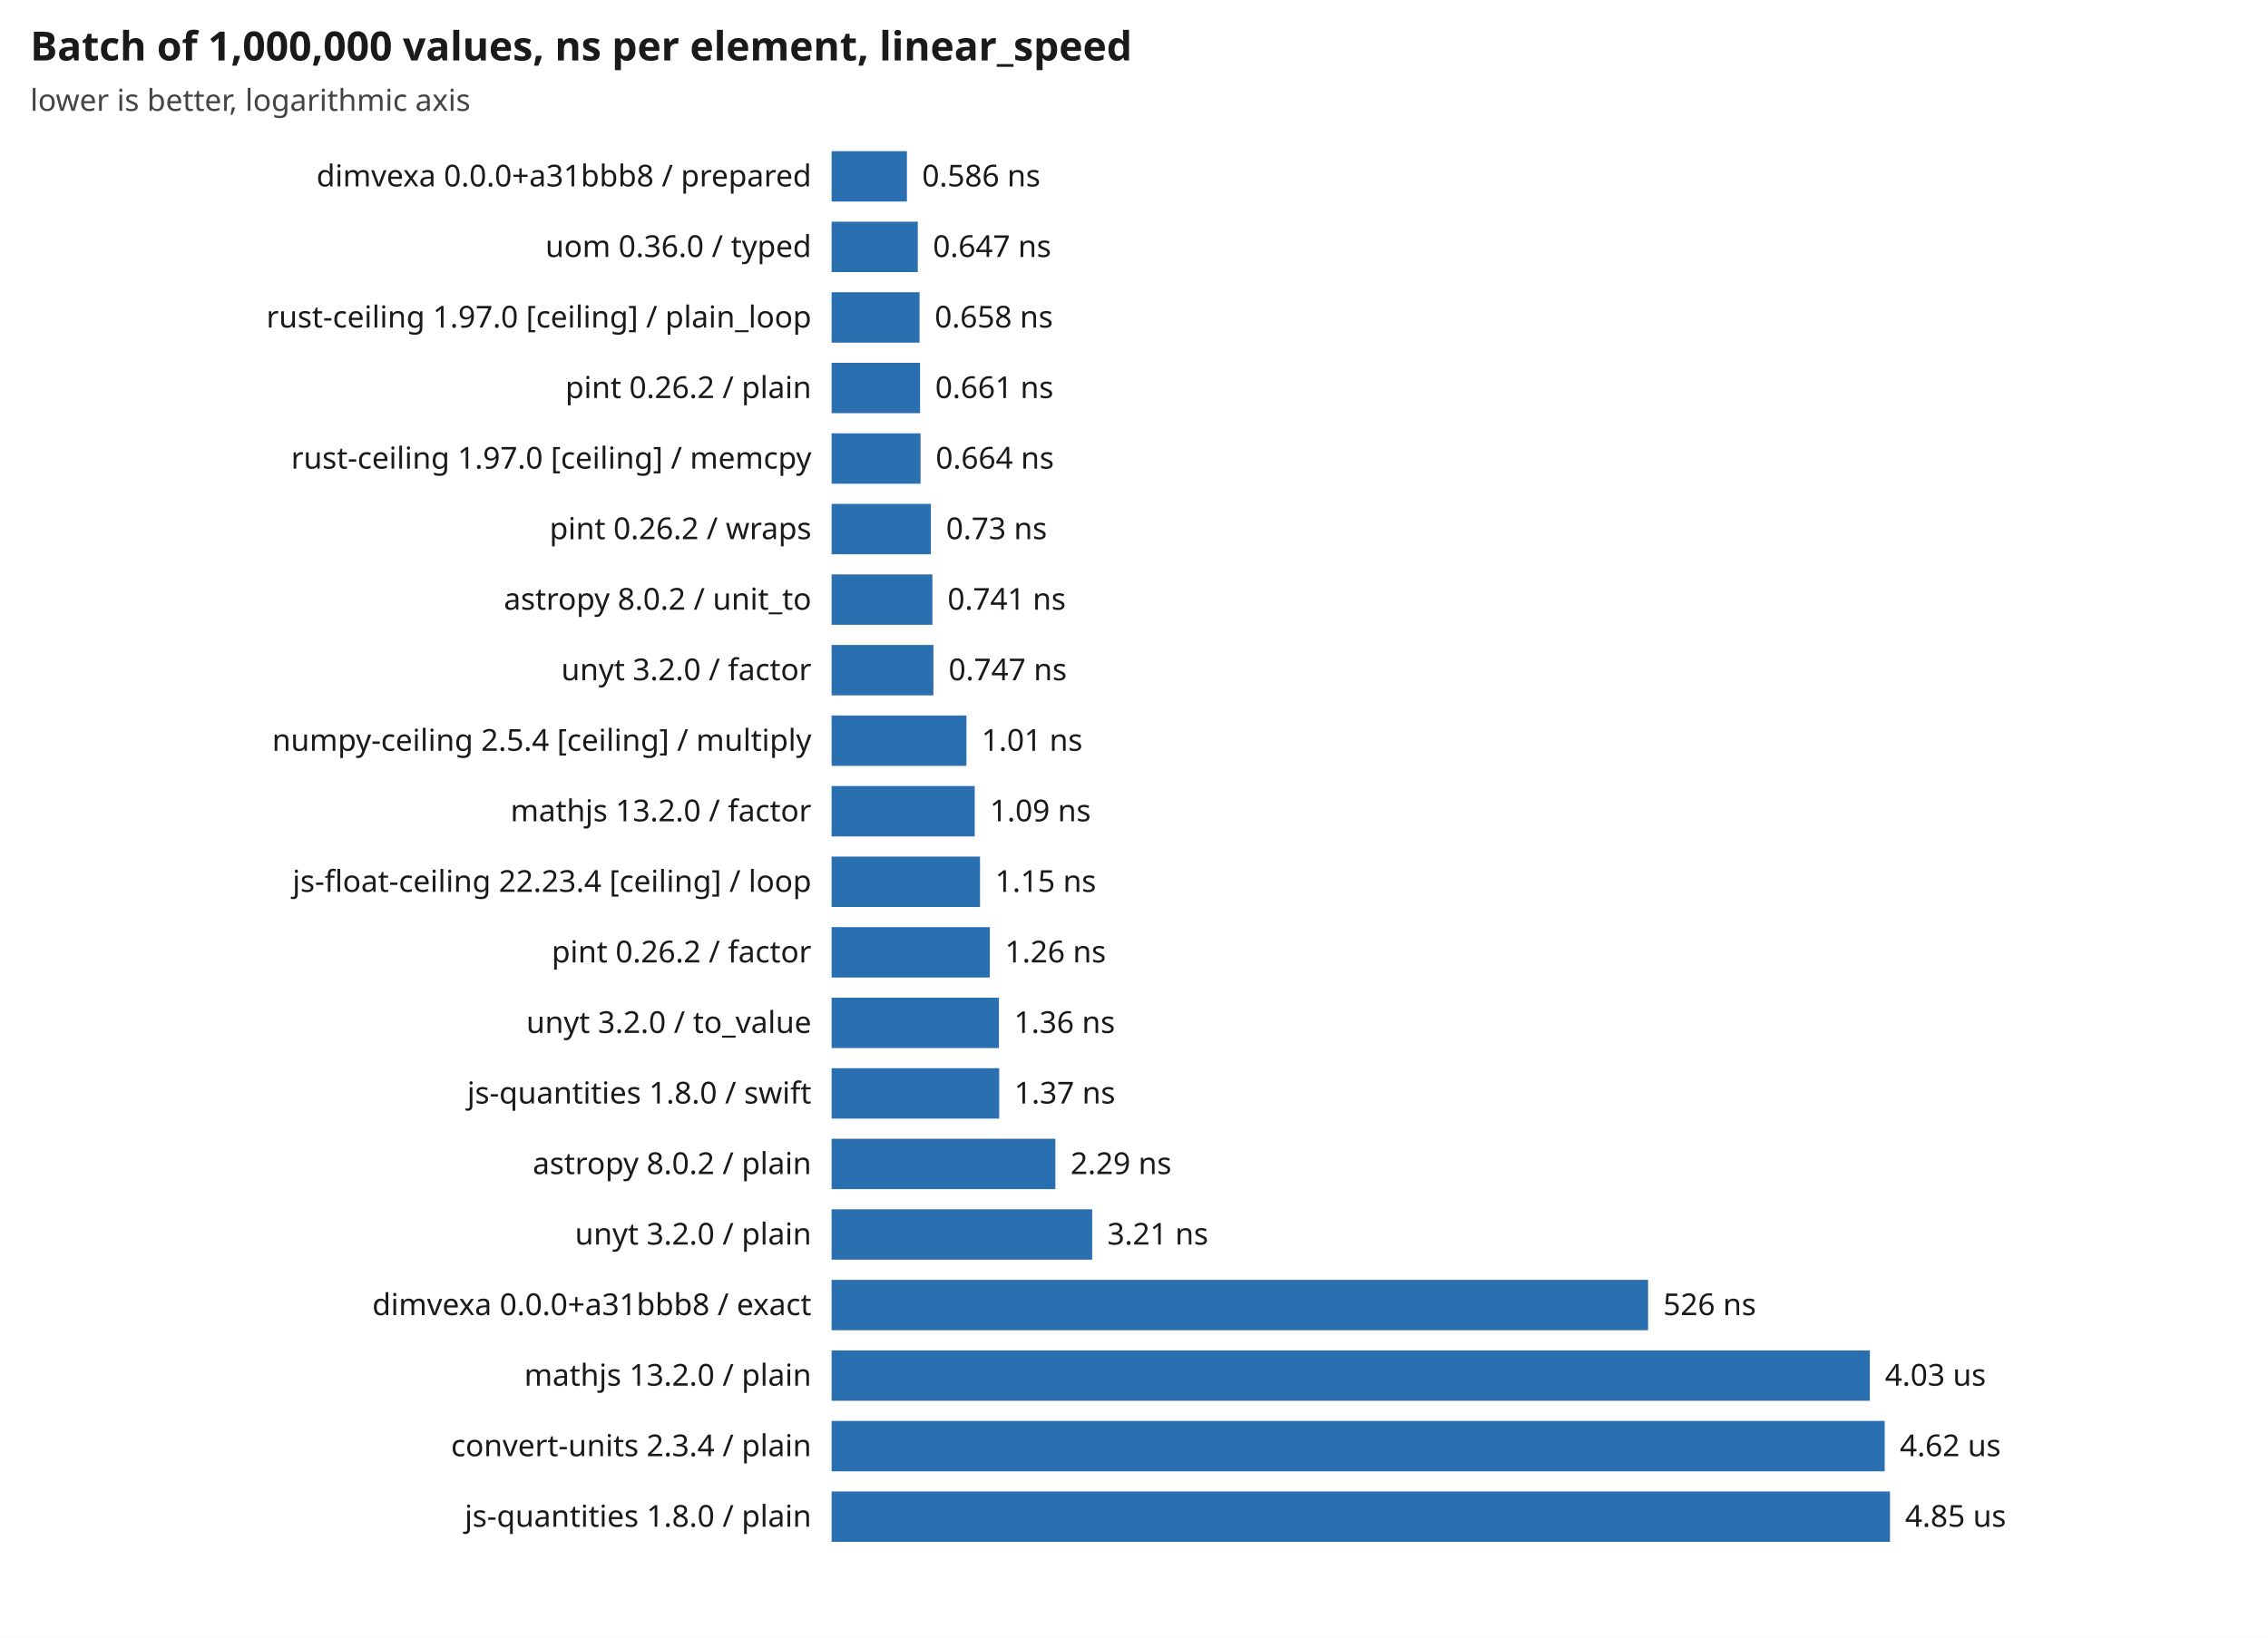
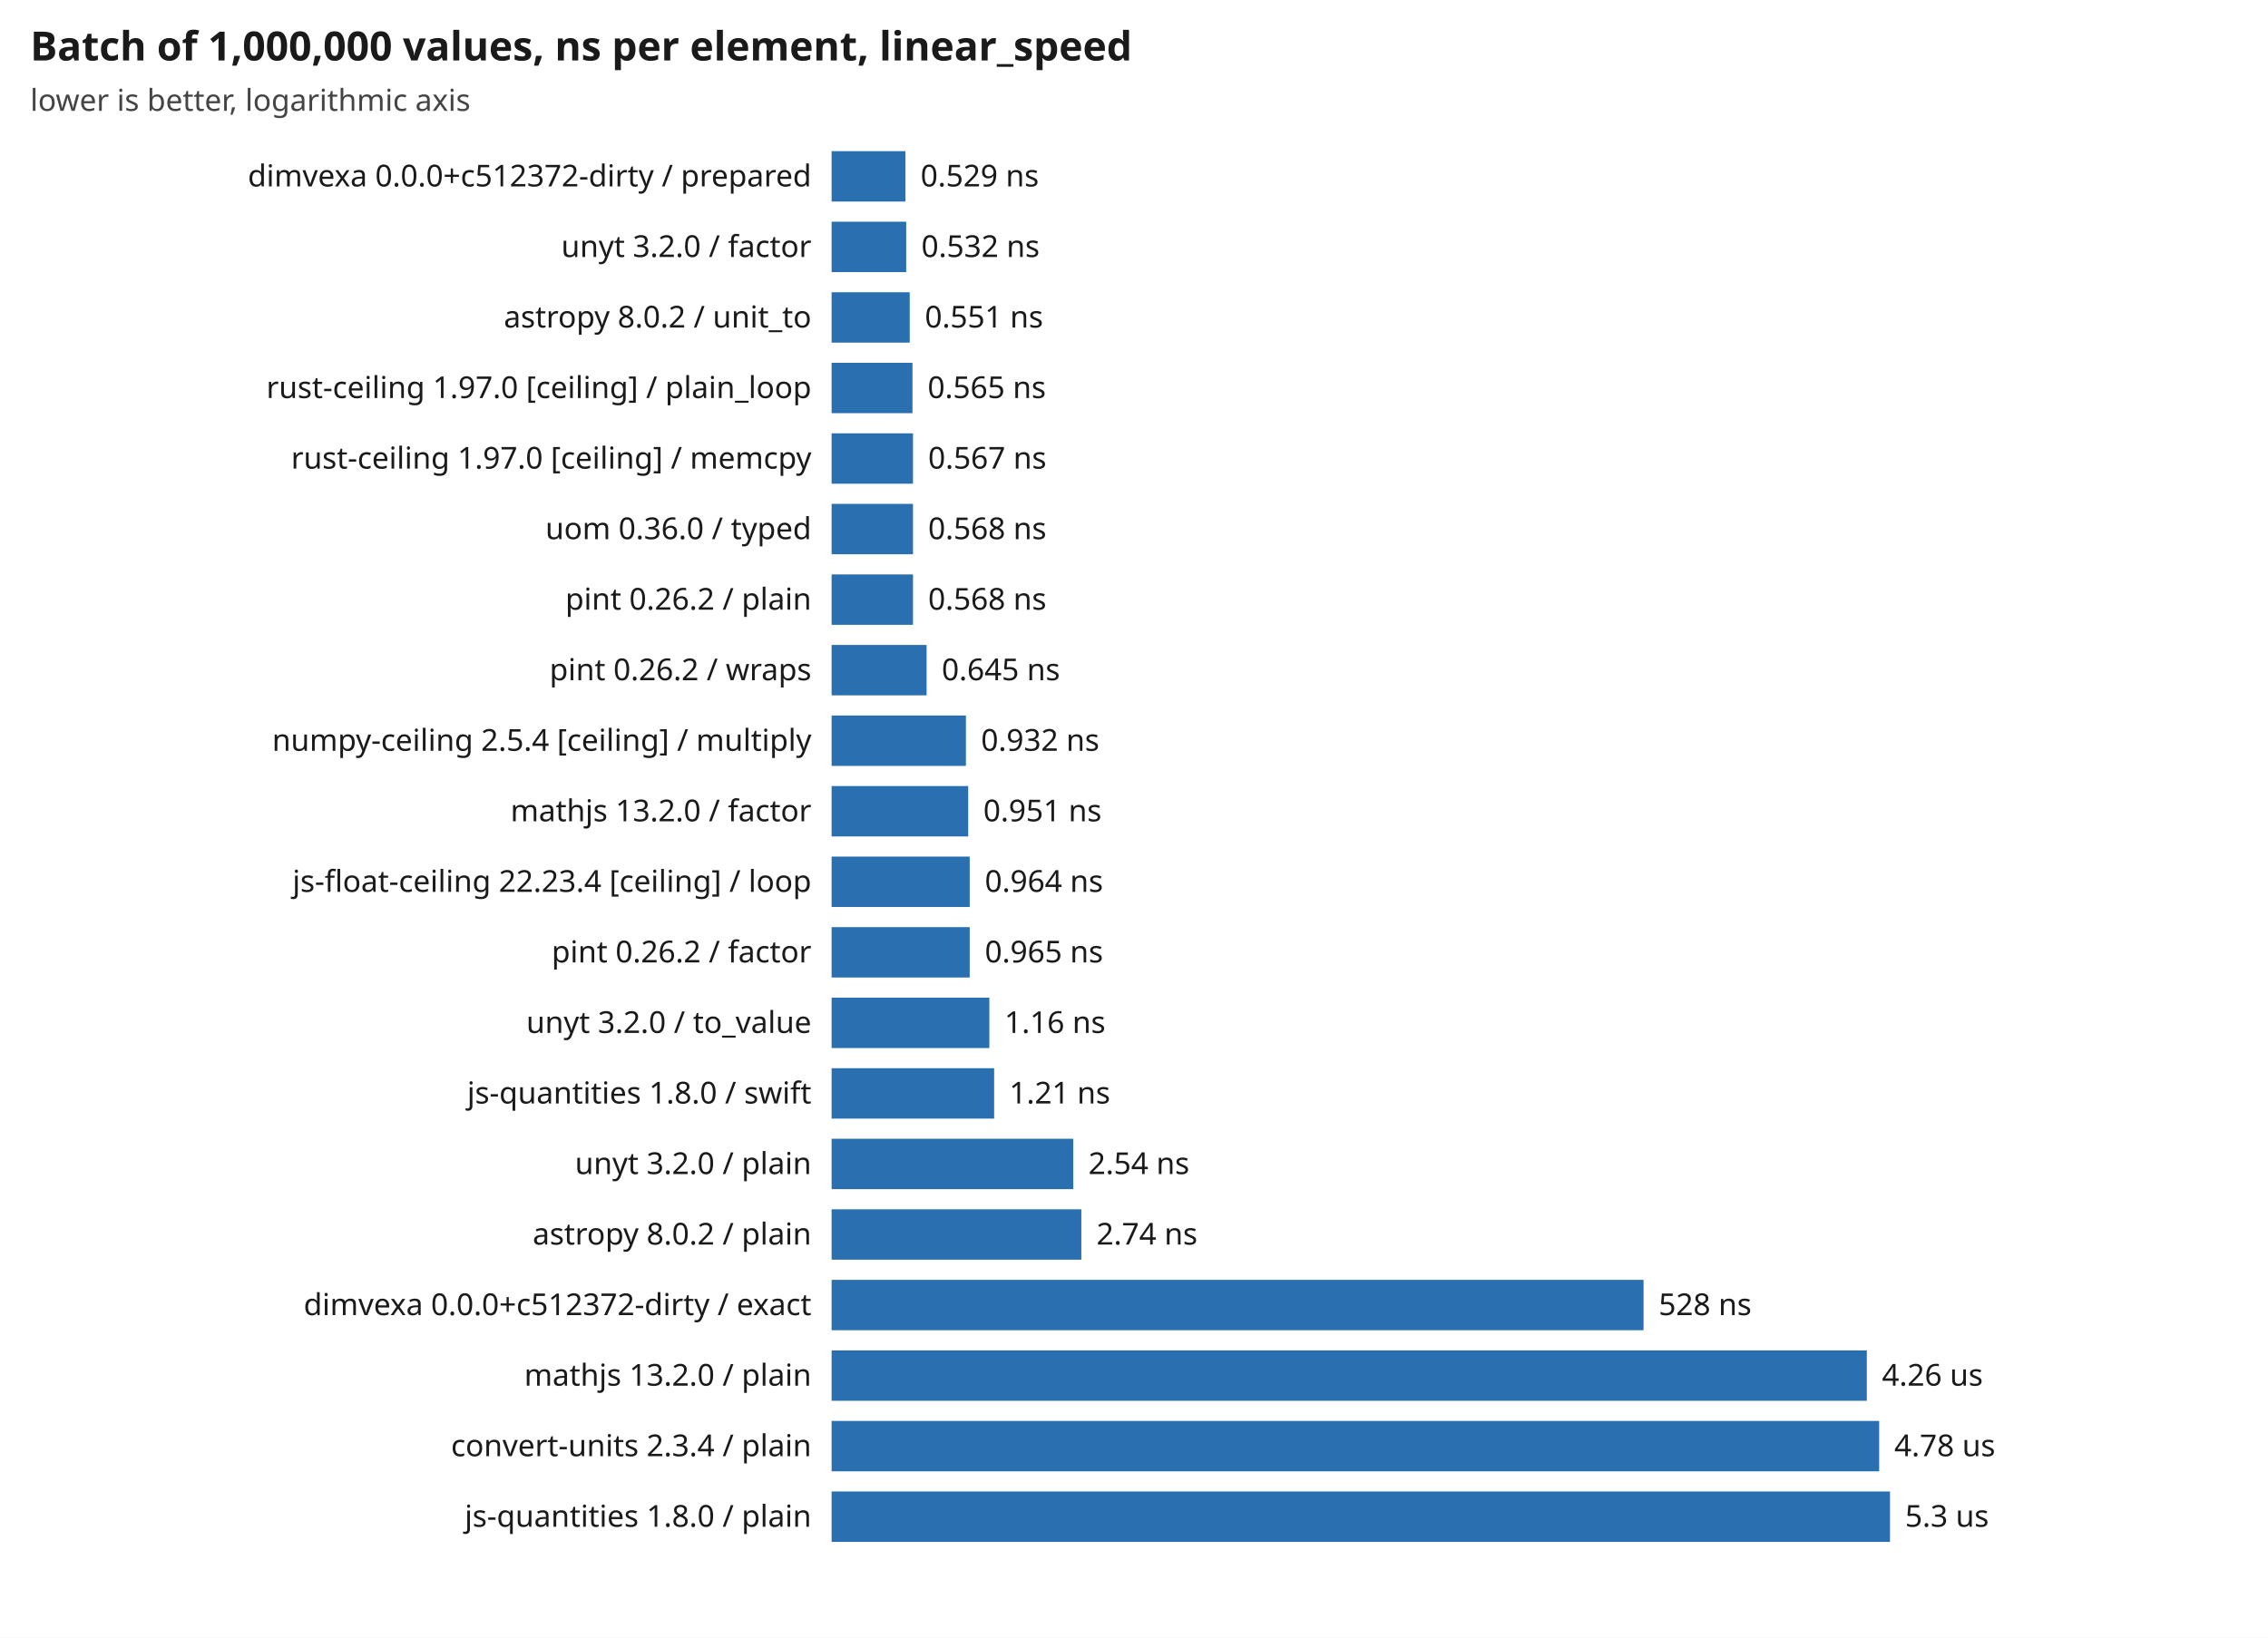
<svg xmlns="http://www.w3.org/2000/svg" width="900" height="650" viewBox="0 0 900 650" role="img" aria-label="Batch of 1,000,000 values, ns per element, linear_speed">
  <rect width="900" height="650" fill="#ffffff" />
  <text x="12" y="24" font-family="sans-serif" font-size="16" font-weight="bold" fill="#1a1a1a">Batch of 1,000,000 values, ns per element, linear_speed</text>
  <text x="12" y="44" font-family="sans-serif" font-size="12" fill="#444444">lower is better, logarithmic axis</text>
-   <text x="322" y="74" text-anchor="end" font-family="sans-serif" font-size="12" fill="#1a1a1a">dimvexa 0.0.0+a31bbb8 / prepared</text>
-   <rect x="330" y="60" width="29.9" height="20" fill="#2a6fb0" />
-   <text x="365.9" y="74" font-family="sans-serif" font-size="12" fill="#1a1a1a">0.586 ns</text>
-   <text x="322" y="102" text-anchor="end" font-family="sans-serif" font-size="12" fill="#1a1a1a">uom 0.36.0 / typed</text>
-   <rect x="330" y="88" width="34.2" height="20" fill="#2a6fb0" />
-   <text x="370.2" y="102" font-family="sans-serif" font-size="12" fill="#1a1a1a">0.647 ns</text>
-   <text x="322" y="130" text-anchor="end" font-family="sans-serif" font-size="12" fill="#1a1a1a">rust-ceiling 1.97.0 [ceiling] / plain_loop</text>
-   <rect x="330" y="116" width="34.9" height="20" fill="#2a6fb0" />
-   <text x="370.9" y="130" font-family="sans-serif" font-size="12" fill="#1a1a1a">0.658 ns</text>
-   <text x="322" y="158" text-anchor="end" font-family="sans-serif" font-size="12" fill="#1a1a1a">pint 0.26.2 / plain</text>
-   <rect x="330" y="144" width="35.1" height="20" fill="#2a6fb0" />
-   <text x="371.1" y="158" font-family="sans-serif" font-size="12" fill="#1a1a1a">0.661 ns</text>
+   <text x="322" y="74" text-anchor="end" font-family="sans-serif" font-size="12" fill="#1a1a1a">dimvexa 0.0.0+c512372-dirty / prepared</text>
+   <rect x="330" y="60" width="29.3" height="20" fill="#2a6fb0" />
+   <text x="365.3" y="74" font-family="sans-serif" font-size="12" fill="#1a1a1a">0.529 ns</text>
+   <text x="322" y="102" text-anchor="end" font-family="sans-serif" font-size="12" fill="#1a1a1a">unyt 3.2.0 / factor</text>
+   <rect x="330" y="88" width="29.6" height="20" fill="#2a6fb0" />
+   <text x="365.6" y="102" font-family="sans-serif" font-size="12" fill="#1a1a1a">0.532 ns</text>
+   <text x="322" y="130" text-anchor="end" font-family="sans-serif" font-size="12" fill="#1a1a1a">astropy 8.0.2 / unit_to</text>
+   <rect x="330" y="116" width="31.0" height="20" fill="#2a6fb0" />
+   <text x="367.0" y="130" font-family="sans-serif" font-size="12" fill="#1a1a1a">0.551 ns</text>
+   <text x="322" y="158" text-anchor="end" font-family="sans-serif" font-size="12" fill="#1a1a1a">rust-ceiling 1.97.0 [ceiling] / plain_loop</text>
+   <rect x="330" y="144" width="32.1" height="20" fill="#2a6fb0" />
+   <text x="368.1" y="158" font-family="sans-serif" font-size="12" fill="#1a1a1a">0.565 ns</text>
  <text x="322" y="186" text-anchor="end" font-family="sans-serif" font-size="12" fill="#1a1a1a">rust-ceiling 1.97.0 [ceiling] / memcpy</text>
-   <rect x="330" y="172" width="35.3" height="20" fill="#2a6fb0" />
-   <text x="371.3" y="186" font-family="sans-serif" font-size="12" fill="#1a1a1a">0.664 ns</text>
-   <text x="322" y="214" text-anchor="end" font-family="sans-serif" font-size="12" fill="#1a1a1a">pint 0.26.2 / wraps</text>
-   <rect x="330" y="200" width="39.4" height="20" fill="#2a6fb0" />
-   <text x="375.4" y="214" font-family="sans-serif" font-size="12" fill="#1a1a1a">0.73 ns</text>
-   <text x="322" y="242" text-anchor="end" font-family="sans-serif" font-size="12" fill="#1a1a1a">astropy 8.0.2 / unit_to</text>
-   <rect x="330" y="228" width="40.0" height="20" fill="#2a6fb0" />
-   <text x="376.0" y="242" font-family="sans-serif" font-size="12" fill="#1a1a1a">0.741 ns</text>
-   <text x="322" y="270" text-anchor="end" font-family="sans-serif" font-size="12" fill="#1a1a1a">unyt 3.2.0 / factor</text>
-   <rect x="330" y="256" width="40.4" height="20" fill="#2a6fb0" />
-   <text x="376.4" y="270" font-family="sans-serif" font-size="12" fill="#1a1a1a">0.747 ns</text>
+   <rect x="330" y="172" width="32.3" height="20" fill="#2a6fb0" />
+   <text x="368.3" y="186" font-family="sans-serif" font-size="12" fill="#1a1a1a">0.567 ns</text>
+   <text x="322" y="214" text-anchor="end" font-family="sans-serif" font-size="12" fill="#1a1a1a">uom 0.36.0 / typed</text>
+   <rect x="330" y="200" width="32.3" height="20" fill="#2a6fb0" />
+   <text x="368.3" y="214" font-family="sans-serif" font-size="12" fill="#1a1a1a">0.568 ns</text>
+   <text x="322" y="242" text-anchor="end" font-family="sans-serif" font-size="12" fill="#1a1a1a">pint 0.26.2 / plain</text>
+   <rect x="330" y="228" width="32.3" height="20" fill="#2a6fb0" />
+   <text x="368.3" y="242" font-family="sans-serif" font-size="12" fill="#1a1a1a">0.568 ns</text>
+   <text x="322" y="270" text-anchor="end" font-family="sans-serif" font-size="12" fill="#1a1a1a">pint 0.26.2 / wraps</text>
+   <rect x="330" y="256" width="37.7" height="20" fill="#2a6fb0" />
+   <text x="373.7" y="270" font-family="sans-serif" font-size="12" fill="#1a1a1a">0.645 ns</text>
  <text x="322" y="298" text-anchor="end" font-family="sans-serif" font-size="12" fill="#1a1a1a">numpy-ceiling 2.5.4 [ceiling] / multiply</text>
-   <rect x="330" y="284" width="53.5" height="20" fill="#2a6fb0" />
-   <text x="389.5" y="298" font-family="sans-serif" font-size="12" fill="#1a1a1a">1.01 ns</text>
+   <rect x="330" y="284" width="53.3" height="20" fill="#2a6fb0" />
+   <text x="389.3" y="298" font-family="sans-serif" font-size="12" fill="#1a1a1a">0.932 ns</text>
  <text x="322" y="326" text-anchor="end" font-family="sans-serif" font-size="12" fill="#1a1a1a">mathjs 13.2.0 / factor</text>
-   <rect x="330" y="312" width="56.8" height="20" fill="#2a6fb0" />
-   <text x="392.8" y="326" font-family="sans-serif" font-size="12" fill="#1a1a1a">1.09 ns</text>
+   <rect x="330" y="312" width="54.2" height="20" fill="#2a6fb0" />
+   <text x="390.2" y="326" font-family="sans-serif" font-size="12" fill="#1a1a1a">0.951 ns</text>
  <text x="322" y="354" text-anchor="end" font-family="sans-serif" font-size="12" fill="#1a1a1a">js-float-ceiling 22.23.4 [ceiling] / loop</text>
-   <rect x="330" y="340" width="58.9" height="20" fill="#2a6fb0" />
-   <text x="394.9" y="354" font-family="sans-serif" font-size="12" fill="#1a1a1a">1.15 ns</text>
+   <rect x="330" y="340" width="54.8" height="20" fill="#2a6fb0" />
+   <text x="390.8" y="354" font-family="sans-serif" font-size="12" fill="#1a1a1a">0.964 ns</text>
  <text x="322" y="382" text-anchor="end" font-family="sans-serif" font-size="12" fill="#1a1a1a">pint 0.26.2 / factor</text>
-   <rect x="330" y="368" width="62.8" height="20" fill="#2a6fb0" />
-   <text x="398.8" y="382" font-family="sans-serif" font-size="12" fill="#1a1a1a">1.26 ns</text>
+   <rect x="330" y="368" width="54.8" height="20" fill="#2a6fb0" />
+   <text x="390.8" y="382" font-family="sans-serif" font-size="12" fill="#1a1a1a">0.965 ns</text>
  <text x="322" y="410" text-anchor="end" font-family="sans-serif" font-size="12" fill="#1a1a1a">unyt 3.2.0 / to_value</text>
-   <rect x="330" y="396" width="66.4" height="20" fill="#2a6fb0" />
-   <text x="402.4" y="410" font-family="sans-serif" font-size="12" fill="#1a1a1a">1.36 ns</text>
+   <rect x="330" y="396" width="62.6" height="20" fill="#2a6fb0" />
+   <text x="398.6" y="410" font-family="sans-serif" font-size="12" fill="#1a1a1a">1.16 ns</text>
  <text x="322" y="438" text-anchor="end" font-family="sans-serif" font-size="12" fill="#1a1a1a">js-quantities 1.8.0 / swift</text>
-   <rect x="330" y="424" width="66.5" height="20" fill="#2a6fb0" />
-   <text x="402.5" y="438" font-family="sans-serif" font-size="12" fill="#1a1a1a">1.37 ns</text>
-   <text x="322" y="466" text-anchor="end" font-family="sans-serif" font-size="12" fill="#1a1a1a">astropy 8.0.2 / plain</text>
-   <rect x="330" y="452" width="88.8" height="20" fill="#2a6fb0" />
-   <text x="424.8" y="466" font-family="sans-serif" font-size="12" fill="#1a1a1a">2.29 ns</text>
-   <text x="322" y="494" text-anchor="end" font-family="sans-serif" font-size="12" fill="#1a1a1a">unyt 3.2.0 / plain</text>
-   <rect x="330" y="480" width="103.4" height="20" fill="#2a6fb0" />
-   <text x="439.4" y="494" font-family="sans-serif" font-size="12" fill="#1a1a1a">3.21 ns</text>
-   <text x="322" y="522" text-anchor="end" font-family="sans-serif" font-size="12" fill="#1a1a1a">dimvexa 0.0.0+a31bbb8 / exact</text>
-   <rect x="330" y="508" width="324.0" height="20" fill="#2a6fb0" />
-   <text x="660.0" y="522" font-family="sans-serif" font-size="12" fill="#1a1a1a">526 ns</text>
+   <rect x="330" y="424" width="64.5" height="20" fill="#2a6fb0" />
+   <text x="400.5" y="438" font-family="sans-serif" font-size="12" fill="#1a1a1a">1.21 ns</text>
+   <text x="322" y="466" text-anchor="end" font-family="sans-serif" font-size="12" fill="#1a1a1a">unyt 3.2.0 / plain</text>
+   <rect x="330" y="452" width="95.9" height="20" fill="#2a6fb0" />
+   <text x="431.9" y="466" font-family="sans-serif" font-size="12" fill="#1a1a1a">2.54 ns</text>
+   <text x="322" y="494" text-anchor="end" font-family="sans-serif" font-size="12" fill="#1a1a1a">astropy 8.0.2 / plain</text>
+   <rect x="330" y="480" width="99.1" height="20" fill="#2a6fb0" />
+   <text x="435.1" y="494" font-family="sans-serif" font-size="12" fill="#1a1a1a">2.74 ns</text>
+   <text x="322" y="522" text-anchor="end" font-family="sans-serif" font-size="12" fill="#1a1a1a">dimvexa 0.0.0+c512372-dirty / exact</text>
+   <rect x="330" y="508" width="322.2" height="20" fill="#2a6fb0" />
+   <text x="658.2" y="522" font-family="sans-serif" font-size="12" fill="#1a1a1a">528 ns</text>
  <text x="322" y="550" text-anchor="end" font-family="sans-serif" font-size="12" fill="#1a1a1a">mathjs 13.2.0 / plain</text>
-   <rect x="330" y="536" width="412.0" height="20" fill="#2a6fb0" />
-   <text x="748.0" y="550" font-family="sans-serif" font-size="12" fill="#1a1a1a">4.03 us</text>
+   <rect x="330" y="536" width="410.8" height="20" fill="#2a6fb0" />
+   <text x="746.8" y="550" font-family="sans-serif" font-size="12" fill="#1a1a1a">4.26 us</text>
  <text x="322" y="578" text-anchor="end" font-family="sans-serif" font-size="12" fill="#1a1a1a">convert-units 2.3.4 / plain</text>
-   <rect x="330" y="564" width="417.9" height="20" fill="#2a6fb0" />
-   <text x="753.9" y="578" font-family="sans-serif" font-size="12" fill="#1a1a1a">4.62 us</text>
+   <rect x="330" y="564" width="415.7" height="20" fill="#2a6fb0" />
+   <text x="751.7" y="578" font-family="sans-serif" font-size="12" fill="#1a1a1a">4.78 us</text>
  <text x="322" y="606" text-anchor="end" font-family="sans-serif" font-size="12" fill="#1a1a1a">js-quantities 1.8.0 / plain</text>
  <rect x="330" y="592" width="420.0" height="20" fill="#2a6fb0" />
-   <text x="756.0" y="606" font-family="sans-serif" font-size="12" fill="#1a1a1a">4.85 us</text>
+   <text x="756.0" y="606" font-family="sans-serif" font-size="12" fill="#1a1a1a">5.3 us</text>
</svg>
